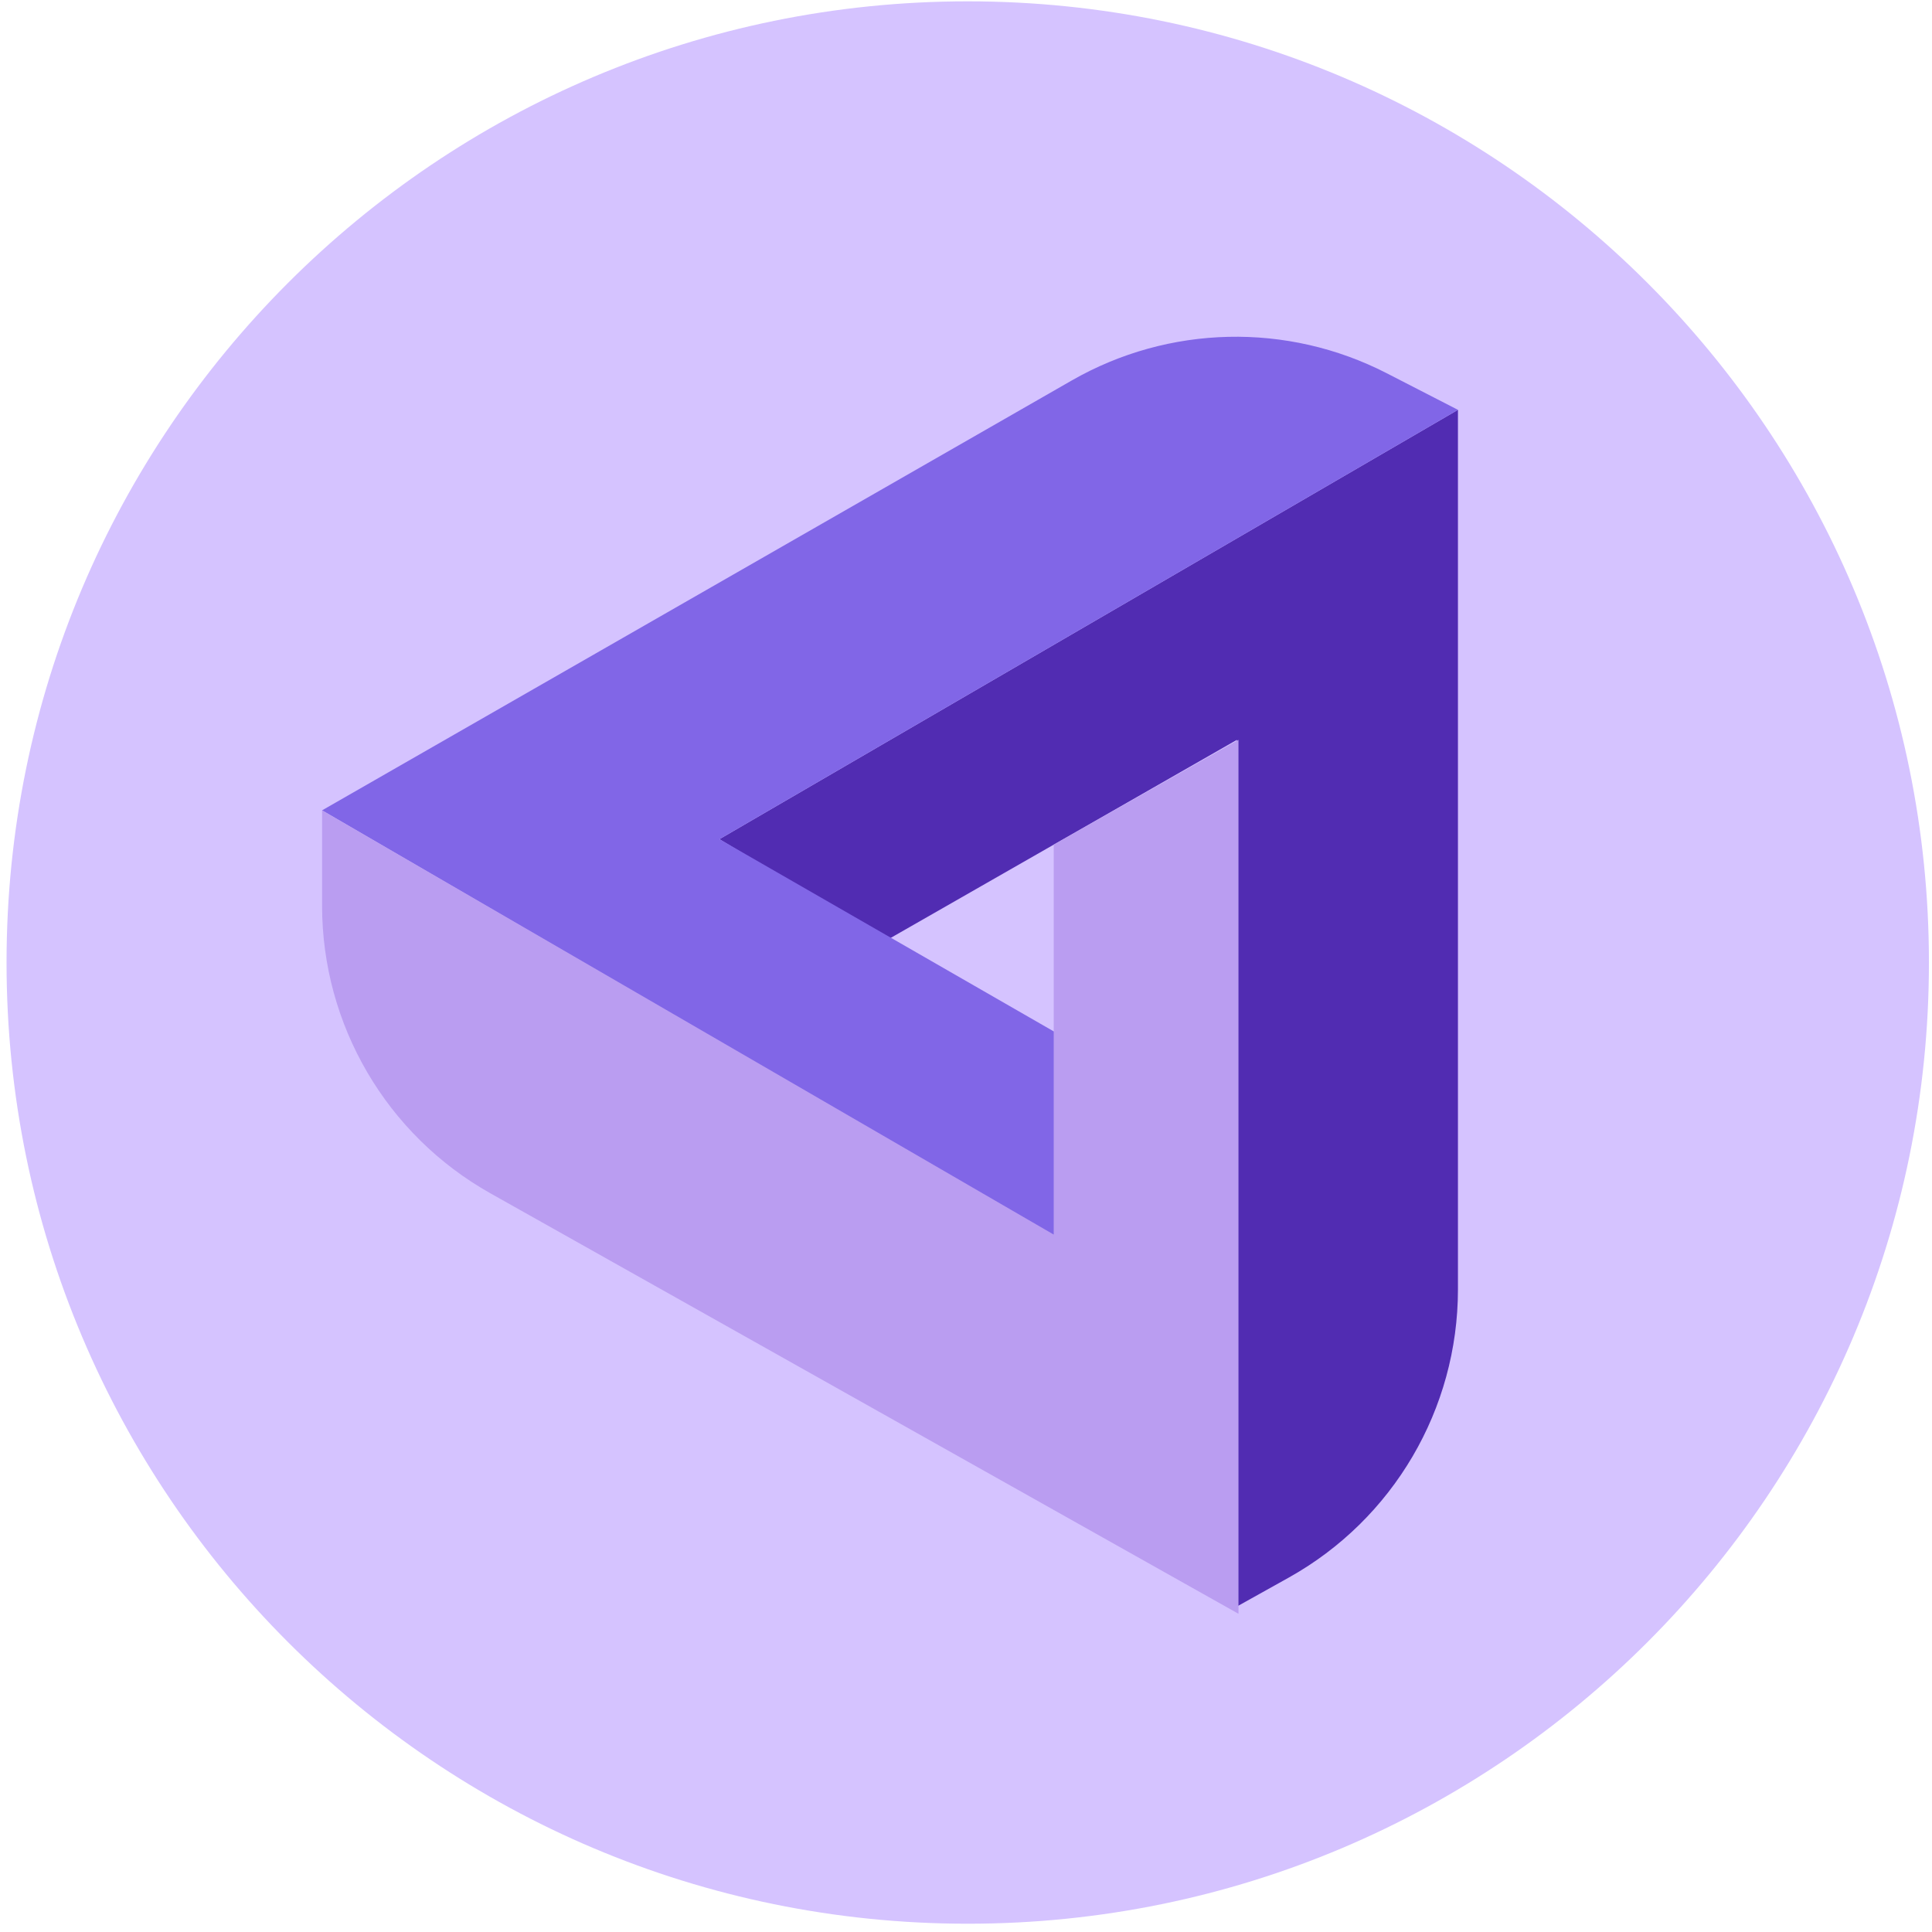
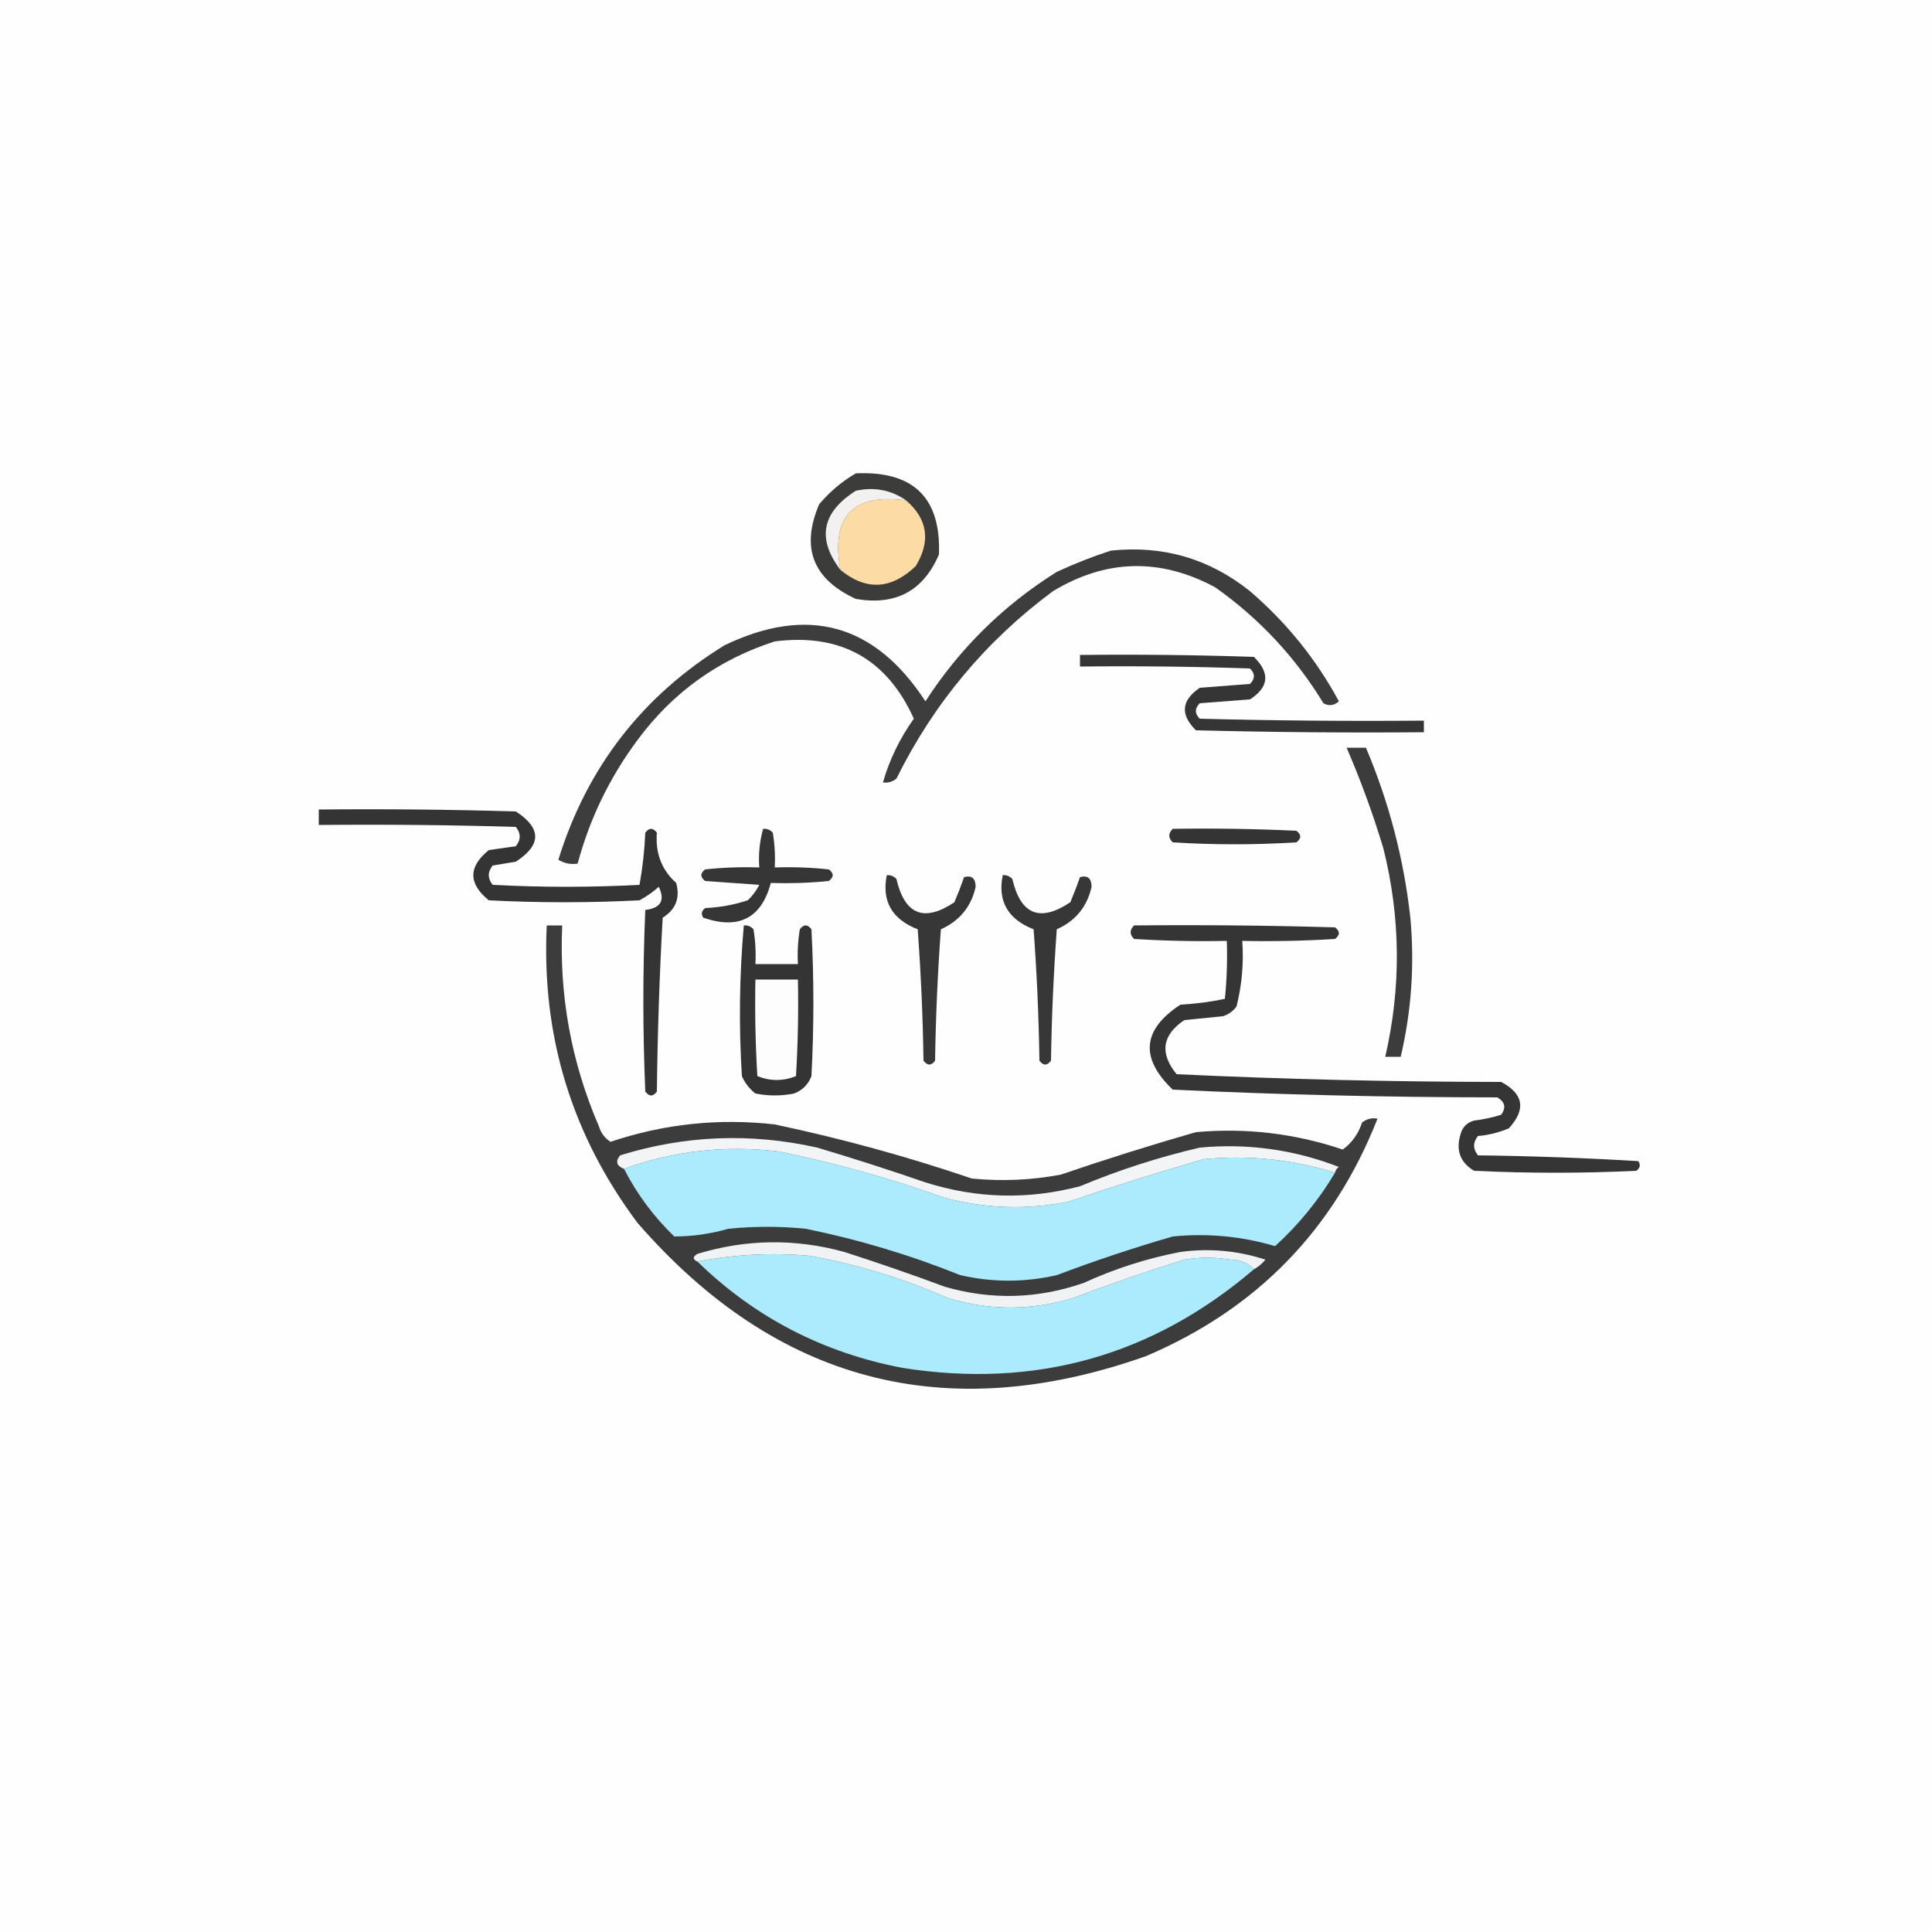
- <svg xmlns="http://www.w3.org/2000/svg" t="1687920320729" class="icon" viewBox="0 0 1024 1024" version="1.1" p-id="1706" width="200" height="200">
-   <path d="M1022.375 510.161c0 281.366-228.087 509.453-509.453 509.453s-509.453-228.087-509.453-509.453 228.087-509.453 509.453-509.453 509.453 228.087 509.453 509.453" fill="#d5c3ff" p-id="1707" />
-   <path d="M381.315 444.783l391.428-227.557v466.2a174.89 174.89 0 0 1-89.674 152.729l-27.5 15.34V392.141L470.047 498.275l-88.731-53.493z" fill="#512cb2" p-id="1708" />
-   <path d="M619.061 581.484L381.315 444.783l391.433-227.557-37.761-19.405a174.895 174.895 0 0 0-166.937 3.836L170.707 429.499l444.956 258.97 3.398-106.985z" fill="#8166e7" p-id="1709" />
-   <path d="M170.707 429.499v50.512a174.89 174.89 0 0 0 89.2 152.459l396.507 222.865v-463.194l-97.922 55.535v206.67L170.707 429.499z" fill="#ba9df1" p-id="1710" />
+ <svg xmlns="http://www.w3.org/2000/svg" version="1.1" width="500px" height="500px" style="shape-rendering:geometricPrecision; text-rendering:geometricPrecision; image-rendering:optimizeQuality; fill-rule:evenodd; clip-rule:evenodd">
+   <g>
+     <path style="opacity:1" fill="#fefefe" d="M -0.5,-0.5 C 166.167,-0.5 332.833,-0.5 499.5,-0.5C 499.5,166.167 499.5,332.833 499.5,499.5C 332.833,499.5 166.167,499.5 -0.5,499.5C -0.5,332.833 -0.5,166.167 -0.5,-0.5 Z" />
+   </g>
+   <g>
+     <path style="opacity:1" fill="#3c3c3b" d="M 221.5,122.5 C 236.391,121.827 243.557,128.827 243,143.5C 238.945,152.947 231.778,156.78 221.5,155C 210.361,149.894 207.195,141.727 212,130.5C 214.772,127.217 217.939,124.55 221.5,122.5 Z" />
+   </g>
+   <g>
+     <path style="opacity:1" fill="#f2f1ef" d="M 234.5,129.5 C 220.669,127.666 215.002,133.666 217.5,147.5C 211.353,139.403 212.686,132.569 221.5,127C 226.304,125.969 230.637,126.802 234.5,129.5 Z" />
+   </g>
+   <g>
+     <path style="opacity:1" fill="#fcdca4" d="M 234.5,129.5 C 240.084,134.344 240.917,140.01 237,146.5C 230.632,152.588 224.132,152.921 217.5,147.5C 215.002,133.666 220.669,127.666 234.5,129.5 Z" />
+   </g>
+   <g>
+     <path style="opacity:1" fill="#3d3d3d" d="M 287.5,142.5 C 300.974,141.077 312.974,144.577 323.5,153C 332.966,161.128 340.633,170.628 346.5,181.5C 345.277,182.614 343.944,182.781 342.5,182C 335.256,170.088 325.923,160.088 314.5,152C 300.287,144.349 286.287,144.683 272.5,153C 255.133,165.877 241.633,182.044 232,201.5C 230.989,202.337 229.822,202.67 228.5,202.5C 230.204,196.59 232.871,191.09 236.5,186C 229.512,170.503 217.512,163.836 200.5,166C 185.925,170.702 174.092,179.202 165,191.5C 157.78,201.206 152.613,211.873 149.5,223.5C 147.712,223.785 146.045,223.452 144.5,222.5C 151.923,198.585 166.257,180.085 187.5,167C 209.098,156.618 226.432,161.452 239.5,181.5C 248.356,167.81 259.689,156.644 273.5,148C 278.159,145.842 282.825,144.009 287.5,142.5 Z" />
+   </g>
+   <g>
+     <path style="opacity:1" fill="#353535" d="M 279.5,169.5 C 294.504,169.333 309.504,169.5 324.5,170C 328.747,174.163 328.414,177.829 323.5,181C 319.167,181.333 314.833,181.667 310.5,182C 309.167,183.333 309.167,184.667 310.5,186C 329.83,186.5 349.164,186.667 368.5,186.5C 368.5,187.5 368.5,188.5 368.5,189.5C 348.831,189.667 329.164,189.5 309.5,189C 305.381,184.927 305.715,181.26 310.5,178C 314.833,177.667 319.167,177.333 323.5,177C 324.833,175.667 324.833,174.333 323.5,173C 308.837,172.5 294.17,172.333 279.5,172.5C 279.5,171.5 279.5,170.5 279.5,169.5 Z" />
+   </g>
+   <g>
+     <path style="opacity:1" fill="#3c3c3c" d="M 348.5,193.5 C 350.167,193.5 351.833,193.5 353.5,193.5C 359.469,207.579 363.302,222.245 365,237.5C 366.117,249.659 365.284,261.659 362.5,273.5C 361.167,273.5 359.833,273.5 358.5,273.5C 362.665,255.459 362.498,237.459 358,219.5C 355.318,210.618 352.152,201.951 348.5,193.5 Z" />
+   </g>
+   <g>
+     <path style="opacity:1" fill="#343434" d="M 82.5,209.5 C 99.503,209.333 116.503,209.5 133.5,210C 140.167,214.333 140.167,218.667 133.5,223C 131.5,223.333 129.5,223.667 127.5,224C 126.167,225.667 126.167,227.333 127.5,229C 140.167,229.667 152.833,229.667 165.5,229C 166.303,224.586 166.803,220.086 167,215.5C 168,214.167 169,214.167 170,215.5C 169.57,220.8 171.237,225.133 175,228.5C 176.059,232.381 174.892,235.381 171.5,237.5C 170.667,252.489 170.167,267.489 170,282.5C 169,283.833 168,283.833 167,282.5C 166.333,266.833 166.333,251.167 167,235.5C 171.005,235.018 172.172,233.018 170.5,229.5C 168.972,230.861 167.305,232.028 165.5,233C 152.5,233.667 139.5,233.667 126.5,233C 121.167,228.667 121.167,224.333 126.5,220C 128.833,219.667 131.167,219.333 133.5,219C 134.833,217.333 134.833,215.667 133.5,214C 116.503,213.5 99.503,213.333 82.5,213.5C 82.5,212.167 82.5,210.833 82.5,209.5 Z" />
+   </g>
+   <g>
+     <path style="opacity:1" fill="#343434" d="M 303.5,214.5 C 314.172,214.333 324.839,214.5 335.5,215C 336.833,216 336.833,217 335.5,218C 324.833,218.667 314.167,218.667 303.5,218C 302.316,216.855 302.316,215.688 303.5,214.5 Z" />
+   </g>
+   <g>
+     <path style="opacity:1" fill="#363636" d="M 197.5,214.5 C 198.496,214.414 199.329,214.748 200,215.5C 200.498,218.482 200.665,221.482 200.5,224.5C 205.179,224.334 209.845,224.501 214.5,225C 215.833,226 215.833,227 214.5,228C 209.511,228.499 204.511,228.666 199.5,228.5C 197.034,237.652 191.2,240.652 182,237.5C 181.383,236.551 181.549,235.718 182.5,235C 186.287,234.84 189.954,234.174 193.5,233C 194.743,231.846 195.743,230.512 196.5,229C 191.833,228.667 187.167,228.333 182.5,228C 181.167,227 181.167,226 182.5,225C 187.155,224.501 191.821,224.334 196.5,224.5C 196.253,221.061 196.586,217.728 197.5,214.5 Z" />
+   </g>
+   <g>
+     <path style="opacity:1" fill="#373737" d="M 229.5,226.5 C 230.496,226.414 231.329,226.748 232,227.5C 234.149,236.743 239.149,238.743 247,233.5C 247.912,231.341 248.745,229.175 249.5,227C 251.473,226.462 252.473,227.296 252.5,229.5C 251.361,234.643 248.361,238.31 243.5,240.5C 242.668,251.819 242.168,263.152 242,274.5C 241,275.833 240,275.833 239,274.5C 238.832,263.152 238.332,251.819 237.5,240.5C 230.822,237.881 228.155,233.215 229.5,226.5 Z" />
+   </g>
+   <g>
+     <path style="opacity:1" fill="#373737" d="M 259.5,226.5 C 260.496,226.414 261.329,226.748 262,227.5C 264.149,236.743 269.149,238.743 277,233.5C 277.912,231.341 278.745,229.175 279.5,227C 281.473,226.462 282.473,227.296 282.5,229.5C 281.361,234.643 278.361,238.31 273.5,240.5C 272.668,251.819 272.168,263.152 272,274.5C 271,275.833 270,275.833 269,274.5C 268.832,263.152 268.332,251.819 267.5,240.5C 260.822,237.881 258.155,233.215 259.5,226.5 Z" />
+   </g>
+   <g>
+     <path style="opacity:1" fill="#3c3c3d" d="M 141.5,239.5 C 142.833,239.5 144.167,239.5 145.5,239.5C 144.681,257.59 147.848,274.923 155,291.5C 155.523,293.223 156.523,294.556 158,295.5C 171.815,290.861 185.982,289.361 200.5,291C 217.771,294.645 234.771,299.312 251.5,305C 259.215,305.762 266.881,305.429 274.5,304C 286.075,300.046 297.741,296.38 309.5,293C 322.496,291.834 335.163,293.334 347.5,297.5C 349.877,295.772 351.544,293.439 352.5,290.5C 353.689,289.571 355.022,289.238 356.5,289.5C 345.172,318.33 325.172,338.83 296.5,351C 244.722,369.265 200.888,357.765 165,316.5C 147.953,293.715 140.119,268.048 141.5,239.5 Z" />
+   </g>
+   <g>
+     <path style="opacity:1" fill="#353535" d="M 293.5,239.5 C 310.837,239.333 328.17,239.5 345.5,240C 346.833,241 346.833,242 345.5,243C 337.507,243.5 329.507,243.666 321.5,243.5C 321.904,249.29 321.404,254.956 320,260.5C 319.097,261.701 317.931,262.535 316.5,263C 313.167,263.333 309.833,263.667 306.5,264C 300.741,267.892 300.074,272.559 304.5,278C 332.414,279.317 360.414,279.984 388.5,280C 394.319,283.098 394.986,287.098 390.5,292C 387.956,293.092 385.289,293.759 382.5,294C 381.167,295.667 381.167,297.333 382.5,299C 396.408,299.176 410.242,299.676 424,300.5C 424.617,301.449 424.451,302.282 423.5,303C 409.5,303.667 395.5,303.667 381.5,303C 377.876,300.839 376.709,297.672 378,293.5C 378.5,291.667 379.667,290.5 381.5,290C 383.891,289.713 386.224,289.213 388.5,288.5C 389.83,286.653 389.497,285.153 387.5,284C 359.414,283.984 331.414,283.317 303.5,282C 294.956,273.812 295.623,266.479 305.5,260C 309.421,259.797 313.255,259.297 317,258.5C 317.499,253.511 317.666,248.511 317.5,243.5C 309.493,243.666 301.493,243.5 293.5,243C 292.316,241.855 292.316,240.688 293.5,239.5 Z" />
+   </g>
+   <g>
+     <path style="opacity:1" fill="#343434" d="M 192.5,239.5 C 193.496,239.414 194.329,239.748 195,240.5C 195.498,243.482 195.665,246.482 195.5,249.5C 199.167,249.5 202.833,249.5 206.5,249.5C 206.335,246.482 206.502,243.482 207,240.5C 208,239.167 209,239.167 210,240.5C 210.667,253.167 210.667,265.833 210,278.5C 209.167,280.667 207.667,282.167 205.5,283C 202.167,283.667 198.833,283.667 195.5,283C 193.951,281.786 192.785,280.286 192,278.5C 191.187,265.425 191.354,252.425 192.5,239.5 Z" />
+   </g>
+   <g>
+     <path style="opacity:1" fill="#fdfdfd" d="M 195.5,253.5 C 199.167,253.5 202.833,253.5 206.5,253.5C 206.666,261.84 206.5,270.173 206,278.5C 202.667,279.833 199.333,279.833 196,278.5C 195.5,270.173 195.334,261.84 195.5,253.5 Z" />
+   </g>
+   <g>
+     <path style="opacity:1" fill="#f2f4f5" d="M 345.5,303.5 C 334.414,300.042 323.081,298.875 311.5,300C 299.746,303.377 288.079,307.043 276.5,311C 265.761,313.145 255.094,312.812 244.5,310C 230.439,304.979 216.106,300.979 201.5,298C 187.661,296.338 174.328,297.838 161.5,302.5C 159.534,301.745 159.2,300.579 160.5,299C 177.283,293.804 194.283,293.138 211.5,297C 220.895,299.798 230.228,302.798 239.5,306C 252.741,310.194 266.074,310.527 279.5,307C 289.558,302.804 299.892,299.47 310.5,297C 322.899,295.844 334.899,297.511 346.5,302C 345.944,302.383 345.611,302.883 345.5,303.5 Z" />
+   </g>
+   <g>
+     <path style="opacity:1" fill="#acebfd" d="M 345.5,303.5 C 341.29,310.569 336.124,316.902 330,322.5C 321.339,319.941 312.506,319.107 303.5,320C 293.374,322.931 283.374,326.264 273.5,330C 265.152,331.913 256.818,331.913 248.5,330C 235.509,324.78 222.175,320.78 208.5,318C 201.833,317.333 195.167,317.333 188.5,318C 183.88,319.327 179.213,319.993 174.5,320C 169.154,314.834 164.821,309.001 161.5,302.5C 174.328,297.838 187.661,296.338 201.5,298C 216.106,300.979 230.439,304.979 244.5,310C 255.094,312.812 265.761,313.145 276.5,311C 288.079,307.043 299.746,303.377 311.5,300C 323.081,298.875 334.414,300.042 345.5,303.5 Z" />
+   </g>
+   <g>
+     <path style="opacity:1" fill="#f0f2f3" d="M 324.5,328.5 C 322.974,326.87 320.974,326.037 318.5,326C 314.5,325.333 310.5,325.333 306.5,326C 296.737,329.048 287.071,332.381 277.5,336C 266.813,339.183 256.146,339.183 245.5,336C 233.916,330.916 221.916,327.249 209.5,325C 199.748,324.138 190.082,324.638 180.5,326.5C 179.227,325.923 179.227,325.257 180.5,324.5C 193.099,320.672 205.766,320.505 218.5,324C 227.242,326.803 235.908,329.803 244.5,333C 256.591,336.495 268.591,336.161 280.5,332C 288.515,328.328 296.849,325.662 305.5,324C 313,322.989 320.333,323.655 327.5,326C 326.627,327.045 325.627,327.878 324.5,328.5 Z" />
+   </g>
+   <g>
+     <path style="opacity:1" fill="#acebfd" d="M 324.5,328.5 C 298.232,350.938 267.899,359.438 233.5,354C 212.945,350.058 195.278,340.892 180.5,326.5C 190.082,324.638 199.748,324.138 209.5,325C 221.916,327.249 233.916,330.916 245.5,336C 256.146,339.183 266.813,339.183 277.5,336C 287.071,332.381 296.737,329.048 306.5,326C 310.5,325.333 314.5,325.333 318.5,326C 320.974,326.037 322.974,326.87 324.5,328.5 Z" />
+   </g>
</svg>
